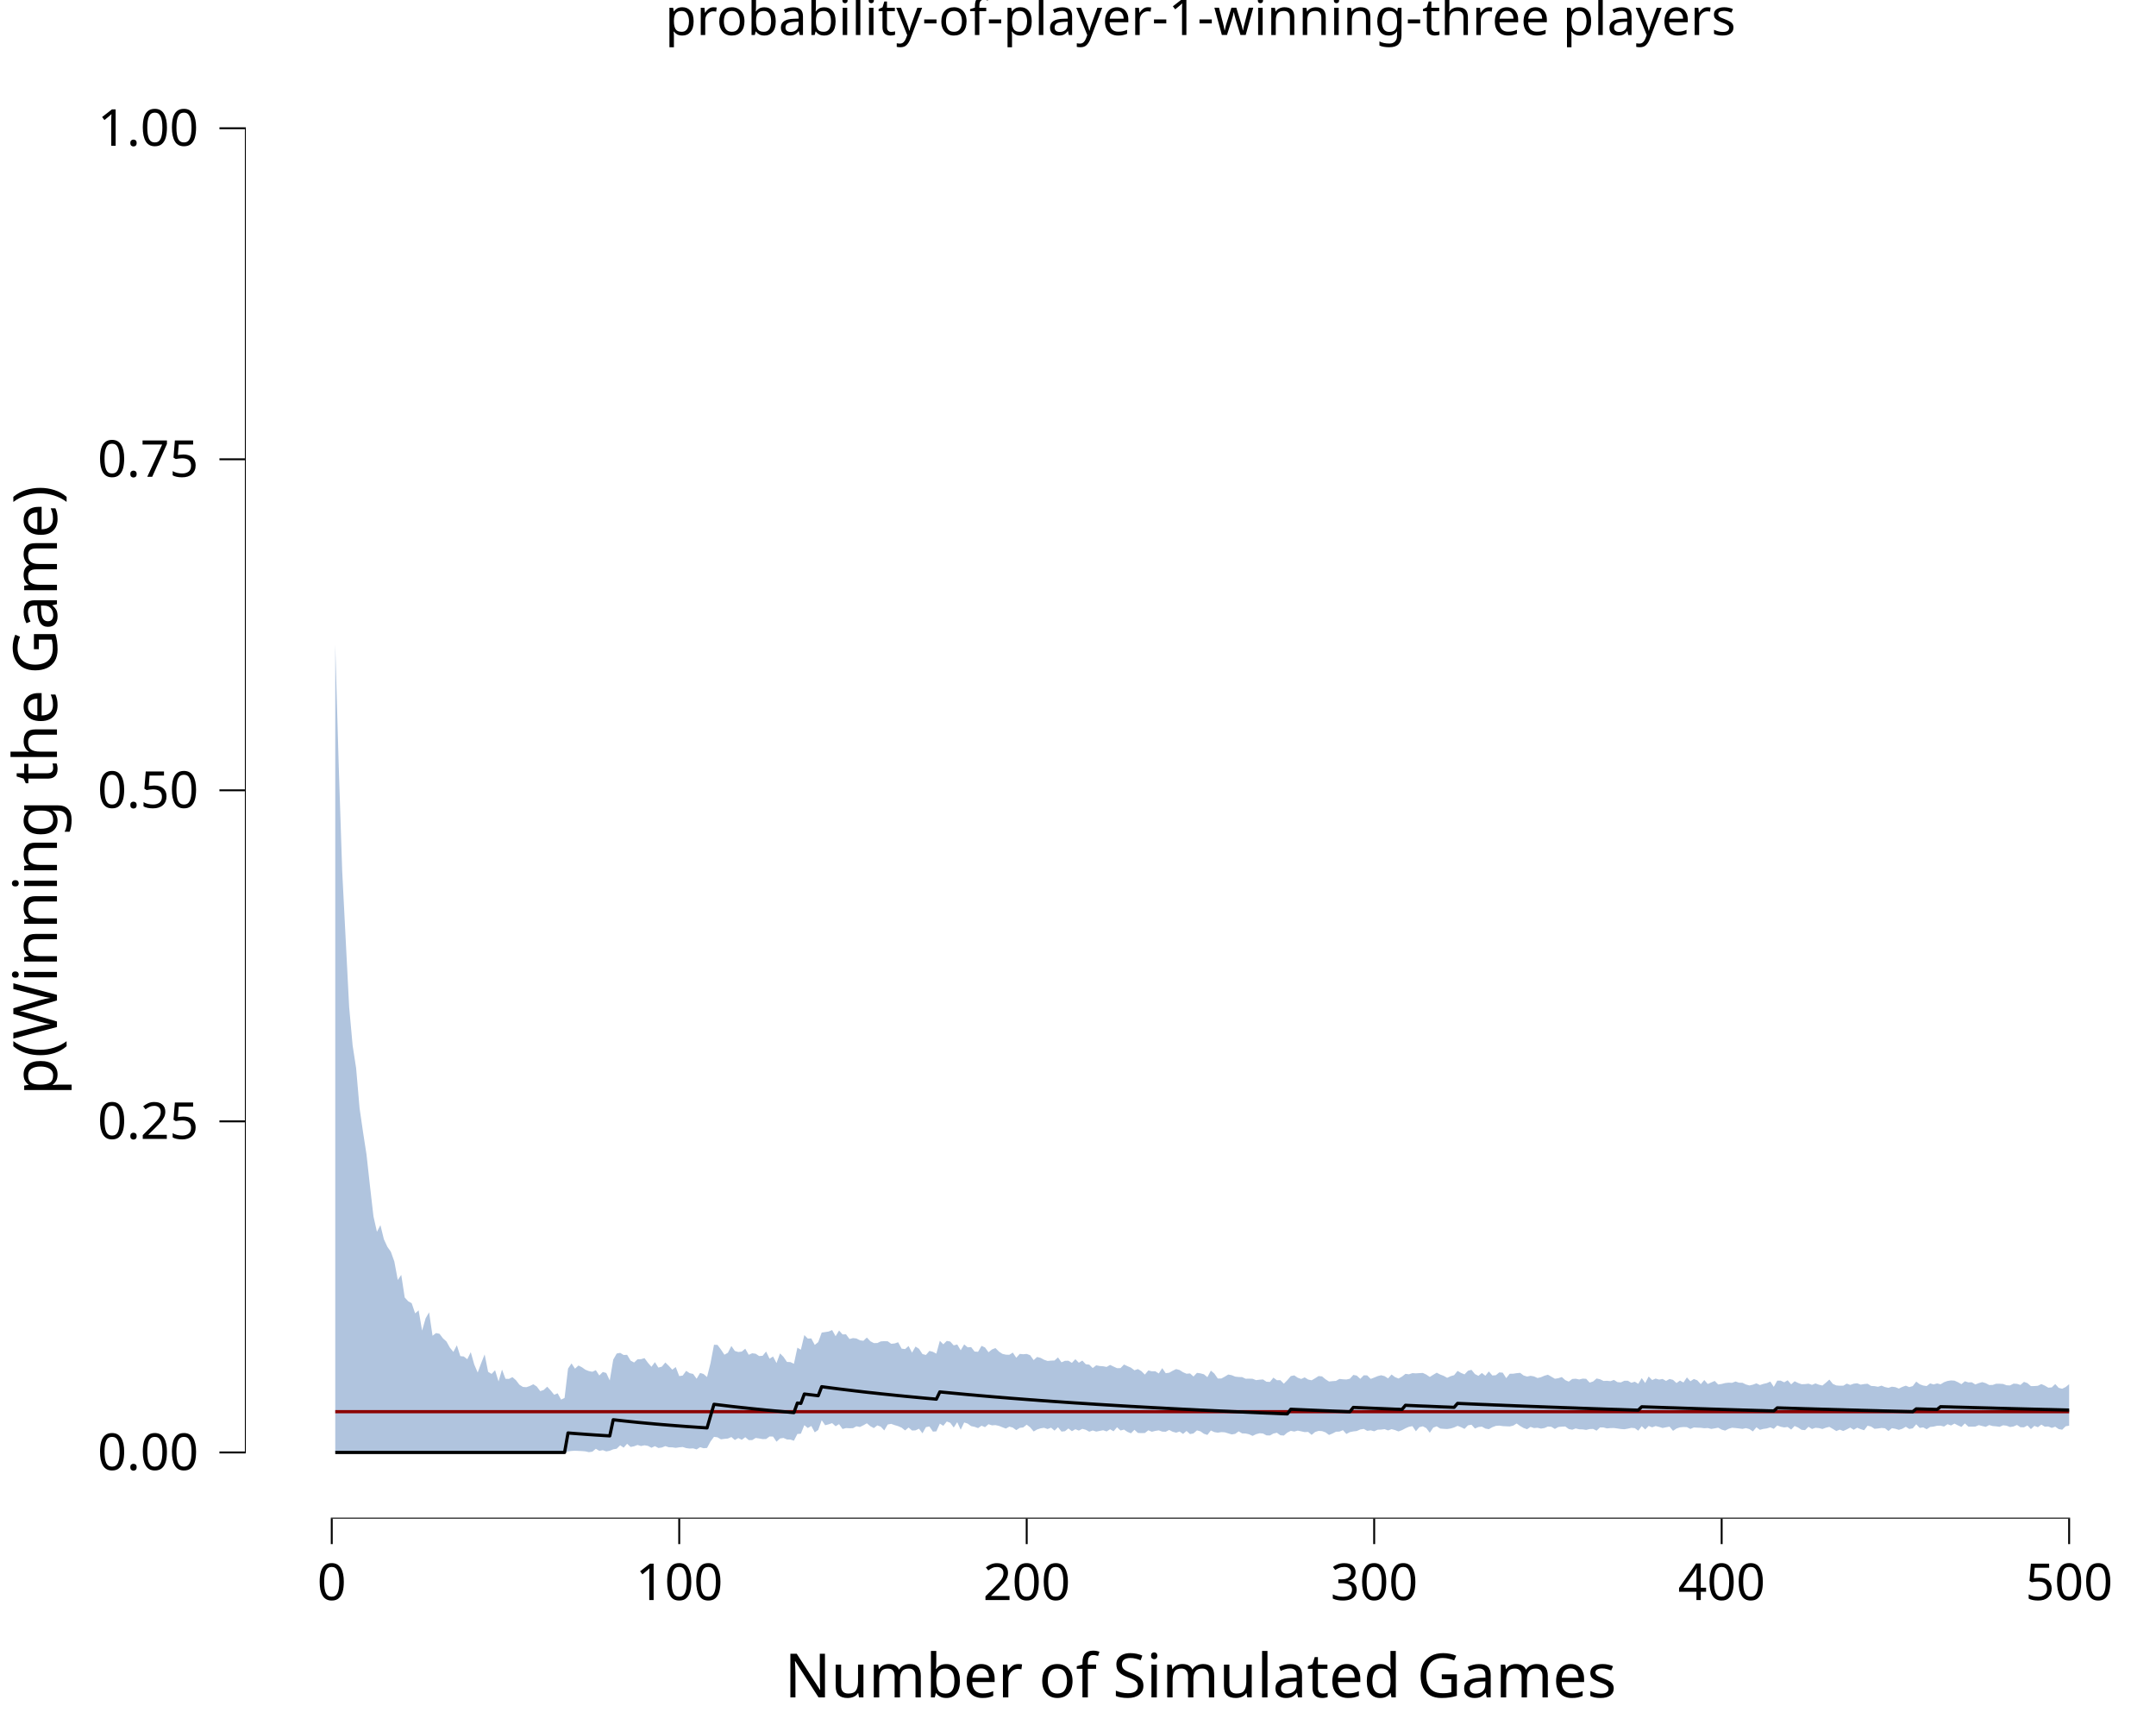
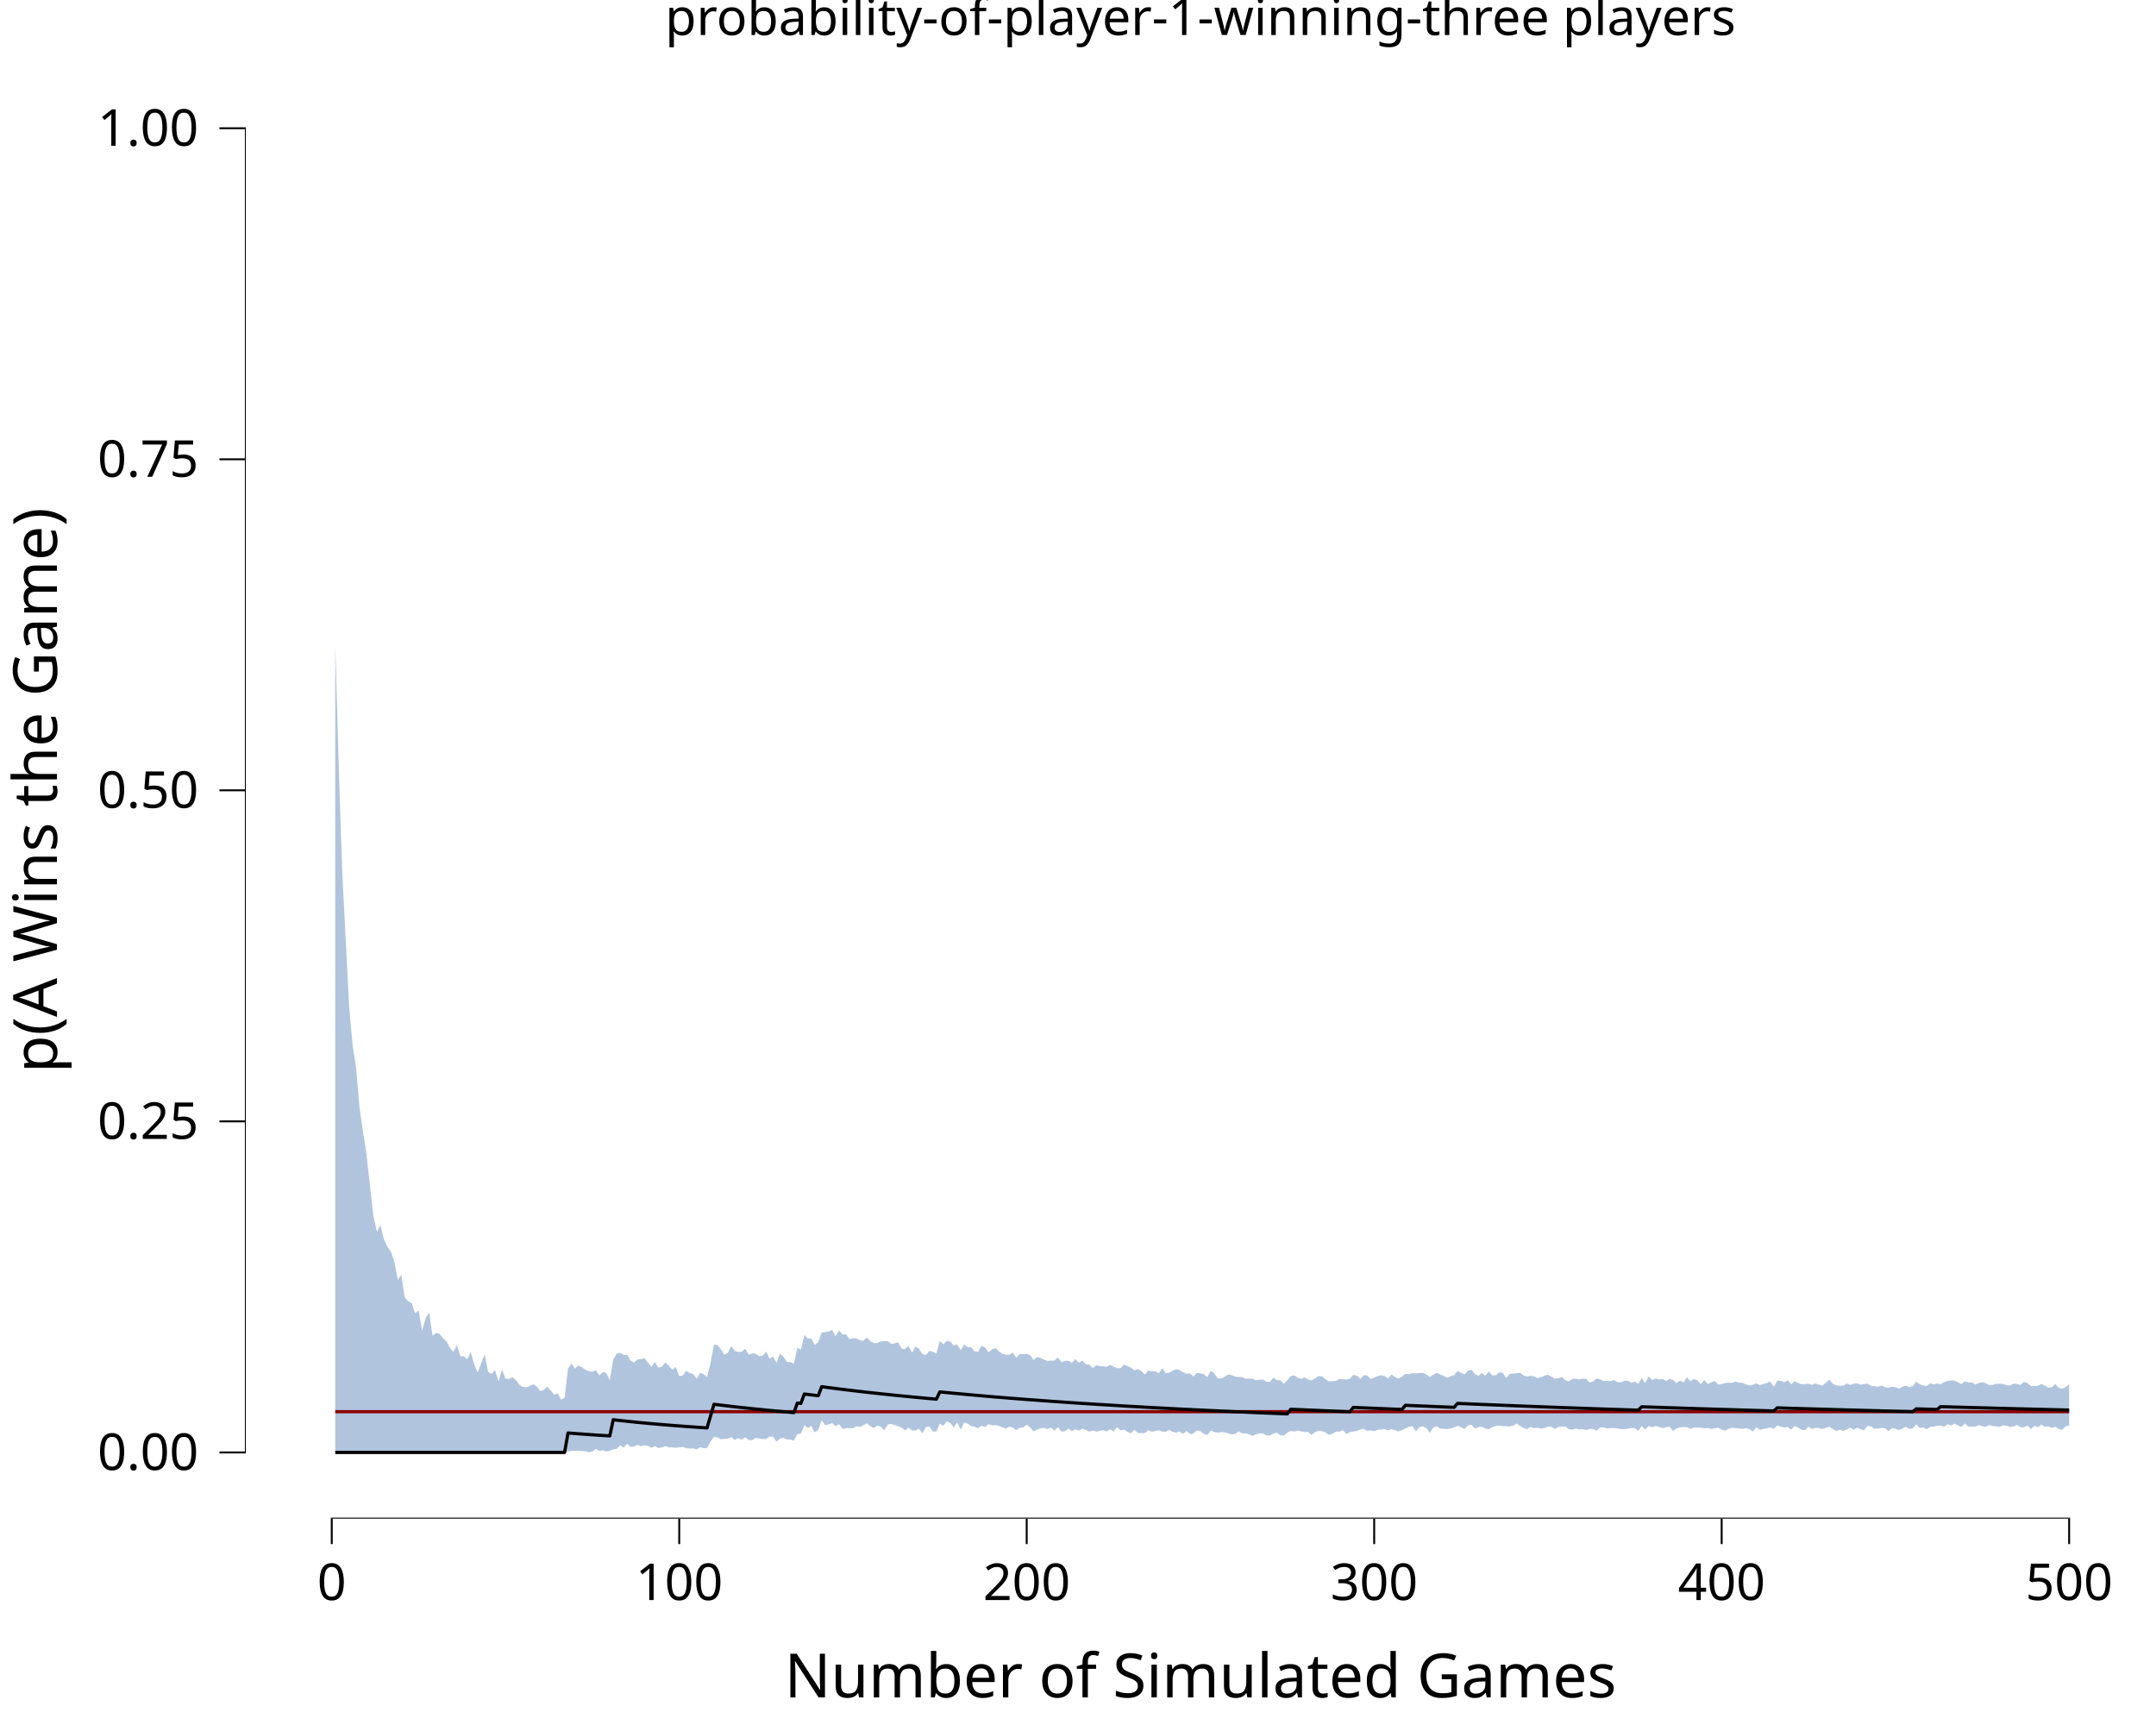
<svg xmlns="http://www.w3.org/2000/svg" class="svglite" data-engine-version="2.0" width="720.00pt" height="576.00pt" viewBox="0 0 720.00 576.00">
  <defs>
    <style type="text/css">
    .svglite line, .svglite polyline, .svglite polygon, .svglite path, .svglite rect, .svglite circle {
      fill: none;
      stroke: #000000;
      stroke-linecap: round;
      stroke-linejoin: round;
      stroke-miterlimit: 10.00;
    }
  </style>
  </defs>
  <rect width="100%" height="100%" style="stroke: none; fill: #FFFFFF;" />
  <defs>
    <clipPath id="cpMC4wMHw3MjAuMDB8MC4wMHw1NzYuMDA=">
      <rect x="0.00" y="0.00" width="720.00" height="576.00" />
    </clipPath>
  </defs>
  <g clip-path="url(#cpMC4wMHw3MjAuMDB8MC4wMHw1NzYuMDA=)">
    <rect x="0.00" y="0.00" width="720.00" height="576.00" style="stroke-width: 10.67; stroke: none;" />
  </g>
  <defs>
    <clipPath id="cpODEuNzh8NzIwLjAwfDIwLjcxfDUwNy4wOQ==">
      <rect x="81.78" y="20.71" width="638.22" height="486.39" />
    </clipPath>
  </defs>
  <g clip-path="url(#cpODEuNzh8NzIwLjAwfDIwLjcxfDUwNy4wOQ==)">
    <rect x="81.78" y="20.71" width="638.22" height="486.39" style="stroke-width: 10.67; stroke: none;" />
    <polygon points="111.96,484.95 113.12,484.91 114.28,484.94 115.44,484.98 116.60,484.98 117.76,484.98 118.92,484.96 120.08,484.98 121.24,484.97 122.40,484.98 123.56,484.96 124.72,484.92 125.88,484.93 127.04,484.97 128.20,484.92 129.36,484.98 130.52,484.96 131.68,484.98 132.84,484.92 134.00,484.96 135.16,484.98 136.32,484.94 137.48,484.94 138.64,484.95 139.80,484.97 140.96,484.98 142.13,484.98 143.29,484.98 144.45,484.99 145.61,484.95 146.77,484.97 147.93,484.98 149.09,484.97 150.25,484.98 151.41,484.99 152.57,484.98 153.73,484.97 154.89,484.98 156.05,484.98 157.21,484.98 158.37,484.98 159.53,484.98 160.69,484.97 161.85,484.98 163.01,484.97 164.17,484.97 165.33,484.96 166.49,484.96 167.65,484.98 168.81,484.99 169.97,484.97 171.13,484.95 172.30,484.98 173.46,484.98 174.62,484.98 175.78,484.98 176.94,484.98 178.10,484.98 179.26,484.98 180.42,484.98 181.58,484.97 182.74,484.98 183.90,484.98 185.06,484.99 186.22,484.98 187.38,484.98 188.54,484.98 189.70,484.63 190.86,484.49 192.02,484.42 193.18,484.48 194.34,484.53 195.50,484.63 196.66,484.90 197.82,484.73 198.98,483.77 200.14,484.46 201.31,484.22 202.47,484.65 203.63,484.43 204.79,483.95 205.95,483.75 207.11,482.60 208.27,483.39 209.43,482.09 210.59,483.16 211.75,482.93 212.91,482.49 214.07,482.85 215.23,482.60 216.39,482.80 217.55,483.43 218.71,482.89 219.87,483.50 221.03,483.34 222.19,482.87 223.35,483.26 224.51,483.29 225.67,483.46 226.83,483.28 227.99,483.17 229.15,483.54 230.31,483.69 231.48,483.62 232.64,483.98 233.80,483.23 234.96,483.59 236.12,483.49 237.28,481.34 238.44,479.78 239.60,479.94 240.76,480.61 241.92,480.45 243.08,480.35 244.24,479.84 245.40,480.84 246.56,480.17 247.72,480.77 248.88,479.90 250.04,480.86 251.20,480.86 252.36,480.15 253.52,480.32 254.68,480.54 255.84,480.51 257.00,479.66 258.16,479.69 259.32,481.41 260.49,480.32 261.65,480.15 262.81,480.66 263.97,480.69 265.13,481.08 266.29,478.82 267.45,478.73 268.61,475.88 269.77,476.84 270.93,476.14 272.09,478.28 273.25,477.48 274.41,474.22 275.57,475.91 276.73,475.60 277.89,475.20 279.05,476.24 280.21,475.54 281.37,477.16 282.53,476.85 283.69,476.91 284.85,476.89 286.01,476.25 287.17,476.49 288.33,475.92 289.49,475.26 290.66,476.23 291.82,476.86 292.98,475.96 294.14,476.39 295.30,477.64 296.46,475.66 297.62,475.45 298.78,475.87 299.94,476.21 301.10,476.72 302.26,477.64 303.42,476.67 304.58,477.67 305.74,477.62 306.90,477.06 308.06,478.61 309.22,476.55 310.38,476.31 311.54,478.03 312.70,477.95 313.86,475.37 315.02,476.10 316.18,474.66 317.34,475.10 318.50,476.67 319.67,474.88 320.83,477.41 321.99,474.98 323.15,475.36 324.31,476.20 325.47,476.44 326.63,476.86 327.79,476.06 328.95,476.55 330.11,475.56 331.27,475.95 332.43,475.86 333.59,476.12 334.75,476.58 335.91,477.02 337.07,476.37 338.23,476.70 339.39,477.54 340.55,476.78 341.71,476.64 342.87,475.72 344.03,476.61 345.19,477.99 346.35,477.32 347.51,476.94 348.67,476.76 349.84,477.18 351.00,476.71 352.16,477.71 353.32,476.56 354.48,478.02 355.64,477.90 356.80,476.98 357.96,477.90 359.12,477.23 360.28,477.70 361.44,477.11 362.60,477.42 363.76,478.07 364.92,477.65 366.08,478.03 367.24,477.80 368.40,477.57 369.56,477.98 370.72,477.25 371.88,477.93 373.04,476.57 374.20,477.67 375.36,477.36 376.52,478.13 377.68,478.60 378.85,477.42 380.01,478.48 381.17,478.53 382.33,478.50 383.49,477.59 384.65,478.09 385.81,477.80 386.97,477.61 388.13,478.04 389.29,478.08 390.45,477.48 391.61,478.08 392.77,478.39 393.93,478.00 395.09,478.81 396.25,477.81 397.41,478.86 398.57,478.63 399.73,477.62 400.89,477.94 402.05,478.76 403.21,479.14 404.37,477.66 405.53,478.20 406.69,478.39 407.85,478.20 409.02,478.27 410.18,478.62 411.34,478.98 412.50,478.78 413.66,477.95 414.82,478.63 415.98,478.66 417.14,478.92 418.30,479.47 419.46,478.90 420.62,478.58 421.78,478.67 422.94,479.29 424.10,479.32 425.26,478.68 426.42,478.41 427.58,479.25 428.74,479.35 429.90,478.37 431.06,477.78 432.22,478.02 433.38,477.70 434.54,477.94 435.70,478.20 436.86,478.13 438.02,479.13 439.19,478.16 440.35,477.79 441.51,477.87 442.67,478.29 443.83,479.15 444.99,478.67 446.15,478.07 447.31,478.03 448.47,477.55 449.63,478.82 450.79,478.20 451.95,477.97 453.11,477.83 454.27,477.32 455.43,477.13 456.59,477.78 457.75,477.60 458.91,477.93 460.07,477.40 461.23,477.36 462.39,477.21 463.55,477.65 464.71,477.21 465.87,477.52 467.03,477.98 468.20,477.55 469.36,476.93 470.52,476.42 471.68,476.21 472.84,477.92 474.00,476.55 475.16,476.27 476.32,476.88 477.48,478.42 478.64,476.70 479.80,476.27 480.96,477.01 482.12,477.11 483.28,477.17 484.44,477.00 485.60,476.65 486.76,476.11 487.92,476.55 489.08,477.13 490.24,475.94 491.40,475.73 492.56,477.01 493.72,476.50 494.88,476.37 496.04,477.01 497.20,477.22 498.37,476.56 499.53,476.13 500.69,476.03 501.85,476.20 503.01,476.26 504.17,476.31 505.33,476.04 506.49,475.32 507.65,476.16 508.81,476.82 509.97,477.23 511.13,476.45 512.29,476.85 513.45,476.74 514.61,477.03 515.77,476.84 516.93,476.34 518.09,476.43 519.25,477.14 520.41,476.49 521.57,476.38 522.73,476.33 523.89,477.17 525.05,477.41 526.21,476.97 527.38,477.26 528.54,477.29 529.70,477.47 530.86,477.18 532.02,477.13 533.18,477.72 534.34,476.63 535.50,476.65 536.66,476.97 537.82,476.85 538.98,476.83 540.14,476.99 541.30,477.16 542.46,477.25 543.62,477.04 544.78,476.78 545.94,476.88 547.10,477.73 548.26,476.21 549.42,477.31 550.58,476.14 551.74,476.61 552.90,476.17 554.06,476.46 555.22,476.83 556.38,476.59 557.55,476.37 558.71,477.78 559.87,477.00 561.03,476.61 562.19,476.50 563.35,476.54 564.51,477.15 565.67,476.64 566.83,476.72 567.99,476.76 569.15,476.91 570.31,476.83 571.47,477.14 572.63,476.95 573.79,476.72 574.95,477.37 576.11,477.70 577.27,477.09 578.43,476.74 579.59,476.84 580.75,476.98 581.91,477.13 583.07,476.87 584.23,477.19 585.39,477.97 586.56,476.58 587.72,477.44 588.88,477.13 590.04,476.97 591.20,476.61 592.36,477.11 593.52,475.98 594.68,476.41 595.84,476.64 597.00,476.48 598.16,477.36 599.32,476.16 600.48,476.67 601.64,477.44 602.80,477.54 603.96,476.42 605.12,477.16 606.28,476.75 607.44,476.86 608.60,477.16 609.76,476.73 610.92,476.45 612.08,477.13 613.24,477.85 614.40,477.37 615.56,477.83 616.73,477.30 617.89,476.68 619.05,477.42 620.21,476.73 621.37,477.20 622.53,477.58 623.69,476.06 624.85,476.35 626.01,477.10 627.17,476.99 628.33,476.81 629.49,476.91 630.65,477.84 631.81,476.88 632.97,477.09 634.13,477.45 635.29,477.08 636.45,476.41 637.61,477.15 638.77,476.94 639.93,475.59 641.09,476.80 642.25,476.61 643.41,477.24 644.57,476.48 645.73,476.36 646.90,476.08 648.06,476.04 649.22,476.35 650.38,475.56 651.54,475.99 652.70,475.36 653.86,475.95 655.02,476.47 656.18,475.30 657.34,476.37 658.50,476.37 659.66,476.36 660.82,475.87 661.98,476.17 663.14,476.45 664.30,475.84 665.46,476.18 666.62,476.27 667.78,476.43 668.94,475.92 670.10,476.06 671.26,476.50 672.42,476.32 673.58,475.81 674.74,476.58 675.91,476.60 677.07,475.98 678.23,477.20 679.39,476.12 680.55,476.57 681.71,475.70 682.87,476.39 684.03,476.31 685.19,476.80 686.35,476.39 687.51,477.19 688.67,477.40 689.83,476.25 690.99,476.06 690.99,462.20 689.83,463.15 688.67,463.72 687.51,463.42 686.35,462.15 685.19,463.27 684.03,463.36 682.87,462.67 681.71,462.16 680.55,462.73 679.39,462.82 678.23,462.84 677.07,461.85 675.91,461.42 674.74,462.45 673.58,462.08 672.42,462.01 671.26,462.61 670.10,462.56 668.94,462.12 667.78,462.05 666.62,462.04 665.46,462.45 664.30,462.47 663.14,461.86 661.98,461.51 660.82,461.84 659.66,462.29 658.50,461.56 657.34,461.60 656.18,461.22 655.02,462.19 653.86,461.54 652.70,461.01 651.54,460.94 650.38,461.12 649.22,461.53 648.06,462.24 646.90,461.94 645.73,462.29 644.57,461.93 643.41,462.82 642.25,462.64 641.09,462.22 639.93,461.33 638.77,462.83 637.61,463.17 636.45,462.69 635.29,463.10 634.13,463.66 632.97,463.19 631.81,463.03 630.65,463.41 629.49,463.16 628.33,462.68 627.17,463.06 626.01,462.85 624.85,462.78 623.69,462.05 622.53,462.15 621.37,462.36 620.21,461.89 619.05,462.03 617.89,462.45 616.73,462.00 615.56,462.71 614.40,462.71 613.24,462.61 612.08,462.10 610.92,460.66 609.76,461.70 608.60,462.65 607.44,462.37 606.28,461.94 605.12,462.43 603.96,462.02 602.80,462.17 601.64,462.21 600.48,461.79 599.32,461.22 598.16,462.25 597.00,460.89 595.84,461.57 594.68,461.02 593.52,461.01 592.36,463.09 591.20,461.32 590.04,461.84 588.88,462.10 587.72,462.49 586.56,461.91 585.39,462.36 584.23,462.62 583.07,462.30 581.91,461.73 580.75,461.70 579.59,461.30 578.43,461.75 577.27,461.69 576.11,461.82 574.95,462.12 573.79,462.30 572.63,461.11 571.47,461.62 570.31,462.13 569.15,460.80 567.99,462.19 566.83,460.92 565.67,460.46 564.51,461.22 563.35,459.93 562.19,461.64 561.03,460.99 559.87,461.82 558.71,460.76 557.55,460.45 556.38,461.11 555.22,460.45 554.06,460.67 552.90,460.32 551.74,460.82 550.58,459.62 549.42,461.81 548.26,460.16 547.10,462.08 545.94,461.37 544.78,461.73 543.62,461.04 542.46,461.05 541.30,461.60 540.14,461.51 538.98,460.77 537.82,461.19 536.66,461.07 535.50,461.12 534.34,460.55 533.18,460.29 532.02,461.29 530.86,461.67 529.70,460.40 528.54,460.34 527.38,460.63 526.21,460.37 525.05,460.46 523.89,461.34 522.73,460.84 521.57,459.81 520.41,460.20 519.25,460.38 518.09,459.70 516.93,459.04 515.77,459.37 514.61,459.87 513.45,460.14 512.29,459.60 511.13,459.40 509.97,459.65 508.81,459.29 507.65,458.41 506.49,458.52 505.33,458.70 504.17,458.72 503.01,460.18 501.85,458.36 500.69,458.26 499.53,459.20 498.37,459.29 497.20,457.94 496.04,459.38 494.88,458.45 493.72,459.41 492.56,458.82 491.40,457.40 490.24,457.71 489.08,458.92 487.92,458.44 486.76,457.76 485.60,459.19 484.44,459.53 483.28,460.07 482.12,459.41 480.96,458.97 479.80,458.36 478.64,459.05 477.48,459.78 476.32,458.99 475.16,458.44 474.00,458.50 472.84,458.58 471.68,458.50 470.52,458.90 469.36,458.74 468.20,459.66 467.03,460.31 465.87,459.83 464.71,458.96 463.55,460.26 462.39,459.51 461.23,459.21 460.07,459.51 458.91,459.99 457.75,460.43 456.59,459.26 455.43,459.23 454.27,460.42 453.11,459.34 451.95,459.10 450.79,460.38 449.63,460.63 448.47,460.57 447.31,460.44 446.15,461.10 444.99,461.18 443.83,461.30 442.67,460.56 441.51,459.60 440.35,459.48 439.19,460.22 438.02,460.90 436.86,460.64 435.70,459.92 434.54,460.46 433.38,460.04 432.22,459.25 431.06,459.50 429.90,460.86 428.74,462.04 427.58,460.85 426.42,460.88 425.26,460.01 424.10,461.44 422.94,461.38 421.78,460.61 420.62,460.70 419.46,460.85 418.30,460.39 417.14,460.35 415.98,460.38 414.82,459.83 413.66,459.80 412.50,459.67 411.34,459.20 410.18,458.97 409.02,459.68 407.85,460.31 406.69,460.31 405.53,458.65 404.37,457.67 403.21,459.85 402.05,458.89 400.89,458.58 399.73,458.41 398.57,459.63 397.41,458.60 396.25,458.71 395.09,458.21 393.93,457.47 392.77,457.15 391.61,457.72 390.45,458.37 389.29,458.53 388.13,456.83 386.97,458.62 385.81,457.88 384.65,457.89 383.49,457.60 382.33,458.99 381.17,457.84 380.01,457.15 378.85,457.56 377.68,456.67 376.52,456.18 375.36,455.63 374.20,456.83 373.04,456.85 371.88,456.32 370.72,455.76 369.56,456.44 368.40,456.21 367.24,456.13 366.08,455.90 364.92,456.81 363.76,455.66 362.60,455.54 361.44,454.31 360.28,455.04 359.12,453.85 357.96,455.08 356.80,454.37 355.64,454.39 354.48,454.89 353.32,453.25 352.16,454.29 351.00,454.33 349.84,454.44 348.67,454.04 347.51,453.41 346.35,453.11 345.19,454.16 344.03,452.53 342.87,452.09 341.71,452.20 340.55,452.08 339.39,453.38 338.23,451.64 337.07,452.38 335.91,452.34 334.75,452.07 333.59,451.29 332.43,450.13 331.27,450.60 330.11,451.53 328.95,449.94 327.79,449.39 326.63,451.38 325.47,451.30 324.31,449.81 323.15,449.89 321.99,448.91 320.83,450.88 319.67,448.93 318.50,449.25 317.34,447.96 316.18,447.74 315.02,448.88 313.86,447.71 312.70,452.00 311.54,451.39 310.38,451.08 309.22,452.44 308.06,452.14 306.90,450.38 305.74,449.63 304.58,451.67 303.42,449.45 302.26,450.48 301.10,450.33 299.94,448.19 298.78,448.59 297.62,448.71 296.46,447.87 295.30,447.83 294.14,447.91 292.98,448.46 291.82,448.47 290.66,447.86 289.49,446.62 288.33,447.71 287.17,447.55 286.01,446.93 284.85,446.80 283.69,447.11 282.53,445.54 281.37,445.58 280.21,444.28 279.05,446.18 277.89,444.12 276.73,444.61 275.57,444.80 274.41,444.96 273.25,448.14 272.09,449.09 270.93,446.91 269.77,446.97 268.61,445.79 267.45,450.69 266.29,450.00 265.13,455.39 263.97,454.82 262.81,454.77 261.65,453.08 260.49,451.92 259.32,455.14 258.16,452.95 257.00,453.69 255.84,451.29 254.68,452.72 253.52,452.80 252.36,452.03 251.20,451.87 250.04,452.38 248.88,450.35 247.72,451.31 246.56,451.45 245.40,451.10 244.24,449.44 243.08,451.70 241.92,452.36 240.76,450.61 239.60,449.08 238.44,449.03 237.28,455.15 236.12,459.81 234.96,458.80 233.80,458.43 232.64,460.38 231.48,458.77 230.31,458.52 229.15,457.74 227.99,459.32 226.83,459.50 225.67,456.47 224.51,457.35 223.35,456.07 222.19,454.95 221.03,456.34 219.87,456.66 218.71,454.84 217.55,456.38 216.39,455.06 215.23,453.49 214.07,453.85 212.91,453.88 211.75,454.96 210.59,454.33 209.43,452.39 208.27,452.45 207.11,451.74 205.95,451.96 204.79,454.00 203.63,460.95 202.47,458.46 201.31,458.12 200.14,459.29 198.98,457.51 197.82,458.05 196.66,457.82 195.50,457.37 194.34,456.55 193.18,455.96 192.02,457.02 190.86,455.26 189.70,456.99 188.54,466.78 187.38,467.35 186.22,465.23 185.06,465.73 183.90,464.29 182.74,463.03 181.58,464.12 180.42,464.52 179.26,462.98 178.10,462.22 176.94,462.80 175.78,463.20 174.62,463.11 173.46,462.37 172.30,460.86 171.13,459.84 169.97,460.43 168.81,460.40 167.65,457.32 166.49,461.28 165.33,457.54 164.17,458.77 163.01,458.07 161.85,452.25 160.69,455.16 159.53,458.31 158.37,455.60 157.21,451.50 156.05,453.87 154.89,452.95 153.73,452.83 152.57,449.20 151.41,451.42 150.25,450.00 149.09,447.93 147.93,446.89 146.77,445.36 145.61,445.13 144.45,446.03 143.29,438.19 142.13,440.22 140.96,444.30 139.80,437.54 138.64,438.55 137.48,435.15 136.32,434.51 135.16,433.25 134.00,425.69 132.84,427.40 131.68,421.20 130.52,417.97 129.36,416.32 128.20,413.80 127.04,409.08 125.88,411.31 124.72,406.16 123.56,396.08 122.40,385.55 121.24,378.03 120.08,370.04 118.92,356.62 117.76,349.09 116.60,336.23 115.44,313.61 114.28,290.90 113.12,255.71 111.96,215.25 " style="stroke-width: 1.07; stroke: none; fill: #B0C4DE;" />
    <line x1="110.48" y1="507.09" x2="691.31" y2="507.09" style="stroke-width: 0.64; stroke-linecap: butt;" />
    <line x1="81.78" y1="485.30" x2="81.78" y2="42.50" style="stroke-width: 0.64; stroke-linecap: butt;" />
    <polyline points="111.96,471.38 113.12,471.38 114.28,471.38 115.44,471.38 116.60,471.38 117.76,471.38 118.92,471.38 120.08,471.38 121.24,471.38 122.40,471.38 123.56,471.38 124.72,471.38 125.88,471.38 127.04,471.38 128.20,471.38 129.36,471.38 130.52,471.38 131.68,471.38 132.84,471.38 134.00,471.38 135.16,471.38 136.32,471.38 137.48,471.38 138.64,471.38 139.80,471.38 140.96,471.38 142.13,471.38 143.29,471.38 144.45,471.38 145.61,471.38 146.77,471.38 147.93,471.38 149.09,471.38 150.25,471.38 151.41,471.38 152.57,471.38 153.73,471.38 154.89,471.38 156.05,471.38 157.21,471.38 158.37,471.38 159.53,471.38 160.69,471.38 161.85,471.38 163.01,471.38 164.17,471.38 165.33,471.38 166.49,471.38 167.65,471.38 168.81,471.38 169.97,471.38 171.13,471.38 172.30,471.38 173.46,471.38 174.62,471.38 175.78,471.38 176.94,471.38 178.10,471.38 179.26,471.38 180.42,471.38 181.58,471.38 182.74,471.38 183.90,471.38 185.06,471.38 186.22,471.38 187.38,471.38 188.54,471.38 189.70,471.38 190.86,471.38 192.02,471.38 193.18,471.38 194.34,471.38 195.50,471.38 196.66,471.38 197.82,471.38 198.98,471.38 200.14,471.38 201.31,471.38 202.47,471.38 203.63,471.38 204.79,471.38 205.95,471.38 207.11,471.38 208.27,471.38 209.43,471.38 210.59,471.38 211.75,471.38 212.91,471.38 214.07,471.38 215.23,471.38 216.39,471.38 217.55,471.38 218.71,471.38 219.87,471.38 221.03,471.38 222.19,471.38 223.35,471.38 224.51,471.38 225.67,471.38 226.83,471.38 227.99,471.38 229.15,471.38 230.31,471.38 231.48,471.38 232.64,471.38 233.80,471.38 234.96,471.38 236.12,471.38 237.28,471.38 238.44,471.38 239.60,471.38 240.76,471.38 241.92,471.38 243.08,471.38 244.24,471.38 245.40,471.38 246.56,471.38 247.72,471.38 248.88,471.38 250.04,471.38 251.20,471.38 252.36,471.38 253.52,471.38 254.68,471.38 255.84,471.38 257.00,471.38 258.16,471.38 259.32,471.38 260.49,471.38 261.65,471.38 262.81,471.38 263.97,471.38 265.13,471.38 266.29,471.38 267.45,471.38 268.61,471.38 269.77,471.38 270.93,471.38 272.09,471.38 273.25,471.38 274.41,471.38 275.57,471.38 276.73,471.38 277.89,471.38 279.05,471.38 280.21,471.38 281.37,471.38 282.53,471.38 283.69,471.38 284.85,471.38 286.01,471.38 287.17,471.38 288.33,471.38 289.49,471.38 290.66,471.38 291.82,471.38 292.98,471.38 294.14,471.38 295.30,471.38 296.46,471.38 297.62,471.38 298.78,471.38 299.94,471.38 301.10,471.38 302.26,471.38 303.42,471.38 304.58,471.38 305.74,471.38 306.90,471.38 308.06,471.38 309.22,471.38 310.38,471.38 311.54,471.38 312.70,471.38 313.86,471.38 315.02,471.38 316.18,471.38 317.34,471.38 318.50,471.38 319.67,471.38 320.83,471.38 321.99,471.38 323.15,471.38 324.31,471.38 325.47,471.38 326.63,471.38 327.79,471.38 328.95,471.38 330.11,471.38 331.27,471.38 332.43,471.38 333.59,471.38 334.75,471.38 335.91,471.38 337.07,471.38 338.23,471.38 339.39,471.38 340.55,471.38 341.71,471.38 342.87,471.38 344.03,471.38 345.19,471.38 346.35,471.38 347.51,471.38 348.67,471.38 349.84,471.38 351.00,471.38 352.16,471.38 353.32,471.38 354.48,471.38 355.64,471.38 356.80,471.38 357.96,471.38 359.12,471.38 360.28,471.38 361.44,471.38 362.60,471.38 363.76,471.38 364.92,471.38 366.08,471.38 367.24,471.38 368.40,471.38 369.56,471.38 370.72,471.38 371.88,471.38 373.04,471.38 374.20,471.38 375.36,471.38 376.52,471.38 377.68,471.38 378.85,471.38 380.01,471.38 381.17,471.38 382.33,471.38 383.49,471.38 384.65,471.38 385.81,471.38 386.97,471.38 388.13,471.38 389.29,471.38 390.45,471.38 391.61,471.38 392.77,471.38 393.93,471.38 395.09,471.38 396.25,471.38 397.41,471.38 398.57,471.38 399.73,471.38 400.89,471.38 402.05,471.38 403.21,471.38 404.37,471.38 405.53,471.38 406.69,471.38 407.85,471.38 409.02,471.38 410.18,471.38 411.34,471.38 412.50,471.38 413.66,471.38 414.82,471.38 415.98,471.38 417.14,471.38 418.30,471.38 419.46,471.38 420.62,471.38 421.78,471.38 422.94,471.38 424.10,471.38 425.26,471.38 426.42,471.38 427.58,471.38 428.74,471.38 429.90,471.38 431.06,471.38 432.22,471.38 433.38,471.38 434.54,471.38 435.70,471.38 436.86,471.38 438.02,471.38 439.19,471.38 440.35,471.38 441.51,471.38 442.67,471.38 443.83,471.38 444.99,471.38 446.15,471.38 447.31,471.38 448.47,471.38 449.63,471.38 450.79,471.38 451.95,471.38 453.11,471.38 454.27,471.38 455.43,471.38 456.59,471.38 457.75,471.38 458.91,471.38 460.07,471.38 461.23,471.38 462.39,471.38 463.55,471.38 464.71,471.38 465.87,471.38 467.03,471.38 468.20,471.38 469.36,471.38 470.52,471.38 471.68,471.38 472.84,471.38 474.00,471.38 475.16,471.38 476.32,471.38 477.48,471.38 478.64,471.38 479.80,471.38 480.96,471.38 482.12,471.38 483.28,471.38 484.44,471.38 485.60,471.38 486.76,471.38 487.92,471.38 489.08,471.38 490.24,471.38 491.40,471.38 492.56,471.38 493.72,471.38 494.88,471.38 496.04,471.38 497.20,471.38 498.37,471.38 499.53,471.38 500.69,471.38 501.85,471.38 503.01,471.38 504.17,471.38 505.33,471.38 506.49,471.38 507.65,471.38 508.81,471.38 509.97,471.38 511.13,471.38 512.29,471.38 513.45,471.38 514.61,471.38 515.77,471.38 516.93,471.38 518.09,471.38 519.25,471.38 520.41,471.38 521.57,471.38 522.73,471.38 523.89,471.38 525.05,471.38 526.21,471.38 527.38,471.38 528.54,471.38 529.70,471.38 530.86,471.38 532.02,471.38 533.18,471.38 534.34,471.38 535.50,471.38 536.66,471.38 537.82,471.38 538.98,471.38 540.14,471.38 541.30,471.38 542.46,471.38 543.62,471.38 544.78,471.38 545.94,471.38 547.10,471.38 548.26,471.38 549.42,471.38 550.58,471.38 551.74,471.38 552.90,471.38 554.06,471.38 555.22,471.38 556.38,471.38 557.55,471.38 558.71,471.38 559.87,471.38 561.03,471.38 562.19,471.38 563.35,471.38 564.51,471.38 565.67,471.38 566.83,471.38 567.99,471.38 569.15,471.38 570.31,471.38 571.47,471.38 572.63,471.38 573.79,471.38 574.95,471.38 576.11,471.38 577.27,471.38 578.43,471.38 579.59,471.38 580.75,471.38 581.91,471.38 583.07,471.38 584.23,471.38 585.39,471.38 586.56,471.38 587.72,471.38 588.88,471.38 590.04,471.38 591.20,471.38 592.36,471.38 593.52,471.38 594.68,471.38 595.84,471.38 597.00,471.38 598.16,471.38 599.32,471.38 600.48,471.38 601.64,471.38 602.80,471.38 603.96,471.38 605.12,471.38 606.28,471.38 607.44,471.38 608.60,471.38 609.76,471.38 610.92,471.38 612.08,471.38 613.24,471.38 614.40,471.38 615.56,471.38 616.73,471.38 617.89,471.38 619.05,471.38 620.21,471.38 621.37,471.38 622.53,471.38 623.69,471.38 624.85,471.38 626.01,471.38 627.17,471.38 628.33,471.38 629.49,471.38 630.65,471.38 631.81,471.38 632.97,471.38 634.13,471.38 635.29,471.38 636.45,471.38 637.61,471.38 638.77,471.38 639.93,471.38 641.09,471.38 642.25,471.38 643.41,471.38 644.57,471.38 645.73,471.38 646.90,471.38 648.06,471.38 649.22,471.38 650.38,471.38 651.54,471.38 652.70,471.38 653.86,471.38 655.02,471.38 656.18,471.38 657.34,471.38 658.50,471.38 659.66,471.38 660.82,471.38 661.98,471.38 663.14,471.38 664.30,471.38 665.46,471.38 666.62,471.38 667.78,471.38 668.94,471.38 670.10,471.38 671.26,471.38 672.42,471.38 673.58,471.38 674.74,471.38 675.91,471.38 677.07,471.38 678.23,471.38 679.39,471.38 680.55,471.38 681.71,471.38 682.87,471.38 684.03,471.38 685.19,471.38 686.35,471.38 687.51,471.38 688.67,471.38 689.83,471.38 690.99,471.38 " style="stroke-width: 1.07; stroke: #8B0000; stroke-linecap: butt;" />
    <polyline points="111.96,484.99 113.12,484.99 114.28,484.99 115.44,484.99 116.60,484.99 117.76,484.99 118.92,484.99 120.08,484.99 121.24,484.99 122.40,484.99 123.56,484.99 124.72,484.99 125.88,484.99 127.04,484.99 128.20,484.99 129.36,484.99 130.52,484.99 131.68,484.99 132.84,484.99 134.00,484.99 135.16,484.99 136.32,484.99 137.48,484.99 138.64,484.99 139.80,484.99 140.96,484.99 142.13,484.99 143.29,484.99 144.45,484.99 145.61,484.99 146.77,484.99 147.93,484.99 149.09,484.99 150.25,484.99 151.41,484.99 152.57,484.99 153.73,484.99 154.89,484.99 156.05,484.99 157.21,484.99 158.37,484.99 159.53,484.99 160.69,484.99 161.85,484.99 163.01,484.99 164.17,484.99 165.33,484.99 166.49,484.99 167.65,484.99 168.81,484.99 169.97,484.99 171.13,484.99 172.30,484.99 173.46,484.99 174.62,484.99 175.78,484.99 176.94,484.99 178.10,484.99 179.26,484.99 180.42,484.99 181.58,484.99 182.74,484.99 183.90,484.99 185.06,484.99 186.22,484.99 187.38,484.99 188.54,484.99 189.70,478.48 190.86,478.58 192.02,478.67 193.18,478.76 194.34,478.84 195.50,478.93 196.66,479.01 197.82,479.09 198.98,479.17 200.14,479.24 201.31,479.32 202.47,479.39 203.63,479.46 204.79,474.07 205.95,474.20 207.11,474.33 208.27,474.46 209.43,474.58 210.59,474.70 211.75,474.82 212.91,474.94 214.07,475.05 215.23,475.16 216.39,475.27 217.55,475.37 218.71,475.48 219.87,475.58 221.03,475.68 222.19,475.77 223.35,475.87 224.51,475.96 225.67,476.05 226.83,476.14 227.99,476.23 229.15,476.32 230.31,476.40 231.48,476.48 232.64,476.56 233.80,476.64 234.96,476.72 236.12,476.80 237.28,472.82 238.44,468.91 239.60,469.05 240.76,469.19 241.92,469.33 243.08,469.47 244.24,469.61 245.40,469.74 246.56,469.87 247.72,470.00 248.88,470.12 250.04,470.25 251.20,470.37 252.36,470.49 253.52,470.61 254.68,470.72 255.84,470.84 257.00,470.95 258.16,471.06 259.32,471.17 260.49,471.27 261.65,471.38 262.81,471.48 263.97,471.59 265.13,471.69 266.29,468.49 267.45,468.61 268.61,465.48 269.77,465.62 270.93,465.76 272.09,465.90 273.25,466.04 274.41,463.03 275.57,463.19 276.73,463.34 277.89,463.49 279.05,463.64 280.21,463.79 281.37,463.93 282.53,464.07 283.69,464.21 284.85,464.35 286.01,464.49 287.17,464.62 288.33,464.76 289.49,464.89 290.66,465.02 291.82,465.14 292.98,465.27 294.14,465.40 295.30,465.52 296.46,465.64 297.62,465.76 298.78,465.88 299.94,466.00 301.10,466.11 302.26,466.23 303.42,466.34 304.58,466.45 305.74,466.56 306.90,466.67 308.06,466.78 309.22,466.89 310.38,466.99 311.54,467.09 312.70,467.20 313.86,464.77 315.02,464.89 316.18,465.00 317.34,465.11 318.50,465.22 319.67,465.33 320.83,465.44 321.99,465.55 323.15,465.66 324.31,465.76 325.47,465.86 326.63,465.97 327.79,466.07 328.95,466.17 330.11,466.27 331.27,466.37 332.43,466.47 333.59,466.56 334.75,466.66 335.91,466.75 337.07,466.85 338.23,466.94 339.39,467.03 340.55,467.12 341.71,467.21 342.87,467.30 344.03,467.39 345.19,467.47 346.35,467.56 347.51,467.65 348.67,467.73 349.84,467.81 351.00,467.90 352.16,467.98 353.32,468.06 354.48,468.14 355.64,468.22 356.80,468.30 357.96,468.38 359.12,468.46 360.28,468.53 361.44,468.61 362.60,468.68 363.76,468.76 364.92,468.83 366.08,468.91 367.24,468.98 368.40,469.05 369.56,469.12 370.72,469.19 371.88,469.26 373.04,469.33 374.20,469.40 375.36,469.47 376.52,469.54 377.68,469.61 378.85,469.67 380.01,469.74 381.17,469.80 382.33,469.87 383.49,469.93 384.65,470.00 385.81,470.06 386.97,470.12 388.13,470.18 389.29,470.25 390.45,470.31 391.61,470.37 392.77,470.43 393.93,470.49 395.09,470.55 396.25,470.61 397.41,470.66 398.57,470.72 399.73,470.78 400.89,470.84 402.05,470.89 403.21,470.95 404.37,471.00 405.53,471.06 406.69,471.11 407.85,471.17 409.02,471.22 410.18,471.27 411.34,471.33 412.50,471.38 413.66,471.43 414.82,471.48 415.98,471.54 417.14,471.59 418.30,471.64 419.46,471.69 420.62,471.74 421.78,471.79 422.94,471.84 424.10,471.88 425.26,471.93 426.42,471.98 427.58,472.03 428.74,472.08 429.90,472.12 431.06,470.57 432.22,470.62 433.38,470.67 434.54,470.72 435.70,470.77 436.86,470.82 438.02,470.87 439.19,470.92 440.35,470.97 441.51,471.02 442.67,471.07 443.83,471.12 444.99,471.17 446.15,471.22 447.31,471.26 448.47,471.31 449.63,471.36 450.79,471.40 451.95,469.95 453.11,470.00 454.27,470.05 455.43,470.10 456.59,470.15 457.75,470.20 458.91,470.25 460.07,470.30 461.23,470.34 462.39,470.39 463.55,470.44 464.71,470.49 465.87,470.54 467.03,470.58 468.20,470.63 469.36,469.24 470.52,469.30 471.68,469.35 472.84,469.40 474.00,469.45 475.16,469.50 476.32,469.54 477.48,469.59 478.64,469.64 479.80,469.69 480.96,469.74 482.12,469.79 483.28,469.83 484.44,469.88 485.60,469.93 486.76,468.61 487.92,468.66 489.08,468.71 490.24,468.76 491.40,468.81 492.56,468.86 493.72,468.91 494.88,468.96 496.04,469.00 497.20,469.05 498.37,469.10 499.53,469.15 500.69,469.19 501.85,469.24 503.01,469.29 504.17,469.33 505.33,469.38 506.49,469.43 507.65,469.47 508.81,469.52 509.97,469.56 511.13,469.61 512.29,469.65 513.45,469.69 514.61,469.74 515.77,469.78 516.93,469.83 518.09,469.87 519.25,469.91 520.41,469.95 521.57,470.00 522.73,470.04 523.89,470.08 525.05,470.12 526.21,470.16 527.38,470.21 528.54,470.25 529.70,470.29 530.86,470.33 532.02,470.37 533.18,470.41 534.34,470.45 535.50,470.49 536.66,470.53 537.82,470.57 538.98,470.61 540.14,470.64 541.30,470.68 542.46,470.72 543.62,470.76 544.78,470.80 545.94,470.84 547.10,470.87 548.26,469.74 549.42,469.78 550.58,469.82 551.74,469.86 552.90,469.90 554.06,469.94 555.22,469.98 556.38,470.02 557.55,470.06 558.71,470.09 559.87,470.13 561.03,470.17 562.19,470.21 563.35,470.25 564.51,470.28 565.67,470.32 566.83,470.36 567.99,470.40 569.15,470.43 570.31,470.47 571.47,470.51 572.63,470.54 573.79,470.58 574.95,470.62 576.11,470.65 577.27,470.69 578.43,470.72 579.59,470.76 580.75,470.79 581.91,470.83 583.07,470.86 584.23,470.90 585.39,470.93 586.56,470.97 587.72,471.00 588.88,471.03 590.04,471.07 591.20,471.10 592.36,471.13 593.52,470.10 594.68,470.14 595.84,470.18 597.00,470.21 598.16,470.25 599.32,470.28 600.48,470.32 601.64,470.35 602.80,470.39 603.96,470.42 605.12,470.45 606.28,470.49 607.44,470.52 608.60,470.56 609.76,470.59 610.92,470.62 612.08,470.66 613.24,470.69 614.40,470.72 615.56,470.75 616.73,470.79 617.89,470.82 619.05,470.85 620.21,470.88 621.37,470.92 622.53,470.95 623.69,470.98 624.85,471.01 626.01,471.04 627.17,471.07 628.33,471.11 629.49,471.14 630.65,471.17 631.81,471.20 632.97,471.23 634.13,471.26 635.29,471.29 636.45,471.32 637.61,471.35 638.77,471.38 639.93,470.44 641.09,470.47 642.25,470.50 643.41,470.54 644.57,470.57 645.73,470.60 646.90,470.63 648.06,469.71 649.22,469.74 650.38,469.77 651.54,469.80 652.70,469.84 653.86,469.87 655.02,469.90 656.18,469.93 657.34,469.96 658.50,470.00 659.66,470.03 660.82,470.06 661.98,470.09 663.14,470.12 664.30,470.15 665.46,470.18 666.62,470.22 667.78,470.25 668.94,470.28 670.10,470.31 671.26,470.34 672.42,470.37 673.58,470.40 674.74,470.43 675.91,470.46 677.07,470.49 678.23,470.52 679.39,470.55 680.55,470.58 681.71,470.61 682.87,470.64 684.03,470.66 685.19,470.69 686.35,470.72 687.51,470.75 688.67,470.78 689.83,470.81 690.99,470.84 " style="stroke-width: 1.07; stroke-linecap: butt;" />
    <rect x="81.78" y="20.71" width="638.22" height="486.39" style="stroke-width: 0.00; stroke: none;" />
  </g>
  <g clip-path="url(#cpMC4wMHw3MjAuMDB8MC4wMHw1NzYuMDA=)">
    <polyline points="81.78,507.09 81.78,20.71 " style="stroke-width: 0.00; stroke: none; stroke-linecap: butt;" />
    <text x="66.31" y="490.84" text-anchor="end" style="font-size: 17.00px; font-family: sans;" textLength="33.09px" lengthAdjust="spacingAndGlyphs">0.00</text>
    <text x="66.31" y="380.29" text-anchor="end" style="font-size: 17.00px; font-family: sans;" textLength="33.09px" lengthAdjust="spacingAndGlyphs">0.25</text>
    <text x="66.31" y="269.75" text-anchor="end" style="font-size: 17.00px; font-family: sans;" textLength="33.09px" lengthAdjust="spacingAndGlyphs">0.50</text>
    <text x="66.31" y="159.21" text-anchor="end" style="font-size: 17.00px; font-family: sans;" textLength="33.09px" lengthAdjust="spacingAndGlyphs">0.75</text>
    <text x="66.31" y="48.67" text-anchor="end" style="font-size: 17.00px; font-family: sans;" textLength="33.09px" lengthAdjust="spacingAndGlyphs">1.00</text>
    <polyline points="73.28,484.99 81.78,484.99 " style="stroke-width: 0.64; stroke-linecap: butt;" />
    <polyline points="73.28,374.44 81.78,374.44 " style="stroke-width: 0.64; stroke-linecap: butt;" />
    <polyline points="73.28,263.90 81.78,263.90 " style="stroke-width: 0.64; stroke-linecap: butt;" />
    <polyline points="73.28,153.36 81.78,153.36 " style="stroke-width: 0.64; stroke-linecap: butt;" />
    <polyline points="73.28,42.82 81.78,42.82 " style="stroke-width: 0.64; stroke-linecap: butt;" />
    <polyline points="81.78,507.09 720.00,507.09 " style="stroke-width: 0.00; stroke: none; stroke-linecap: butt;" />
    <polyline points="110.79,515.60 110.79,507.09 " style="stroke-width: 0.64; stroke-linecap: butt;" />
    <polyline points="226.83,515.60 226.83,507.09 " style="stroke-width: 0.64; stroke-linecap: butt;" />
    <polyline points="342.87,515.60 342.87,507.09 " style="stroke-width: 0.64; stroke-linecap: butt;" />
    <polyline points="458.91,515.60 458.91,507.09 " style="stroke-width: 0.64; stroke-linecap: butt;" />
    <polyline points="574.95,515.60 574.95,507.09 " style="stroke-width: 0.64; stroke-linecap: butt;" />
    <polyline points="690.99,515.60 690.99,507.09 " style="stroke-width: 0.64; stroke-linecap: butt;" />
    <text x="110.79" y="534.27" text-anchor="middle" style="font-size: 17.00px; font-family: sans;" textLength="9.46px" lengthAdjust="spacingAndGlyphs">0</text>
    <text x="226.83" y="534.27" text-anchor="middle" style="font-size: 17.00px; font-family: sans;" textLength="28.37px" lengthAdjust="spacingAndGlyphs">100</text>
    <text x="342.87" y="534.27" text-anchor="middle" style="font-size: 17.00px; font-family: sans;" textLength="28.37px" lengthAdjust="spacingAndGlyphs">200</text>
    <text x="458.91" y="534.27" text-anchor="middle" style="font-size: 17.00px; font-family: sans;" textLength="28.37px" lengthAdjust="spacingAndGlyphs">300</text>
    <text x="574.95" y="534.27" text-anchor="middle" style="font-size: 17.00px; font-family: sans;" textLength="28.37px" lengthAdjust="spacingAndGlyphs">400</text>
    <text x="690.99" y="534.27" text-anchor="middle" style="font-size: 17.00px; font-family: sans;" textLength="28.37px" lengthAdjust="spacingAndGlyphs">500</text>
    <text x="400.89" y="566.78" text-anchor="middle" style="font-size: 20.40px; font-family: sans;" textLength="263.09px" lengthAdjust="spacingAndGlyphs">Number of Simulated Games</text>
-     <text transform="translate(19.02,263.90) rotate(-90)" text-anchor="middle" style="font-size: 20.40px; font-family: sans;" textLength="193.89px" lengthAdjust="spacingAndGlyphs">p(Winning the Game)</text>
+     <text transform="translate(19.02,263.90) rotate(-90)" text-anchor="middle" style="font-size: 20.40px; font-family: sans;" textLength="184.81px" lengthAdjust="spacingAndGlyphs">p(A Wins the Game)</text>
    <text x="400.89" y="11.70" text-anchor="middle" style="font-size: 17.00px; font-family: sans;" textLength="331.67px" lengthAdjust="spacingAndGlyphs">probability-of-player-1-winning-three players</text>
  </g>
</svg>
